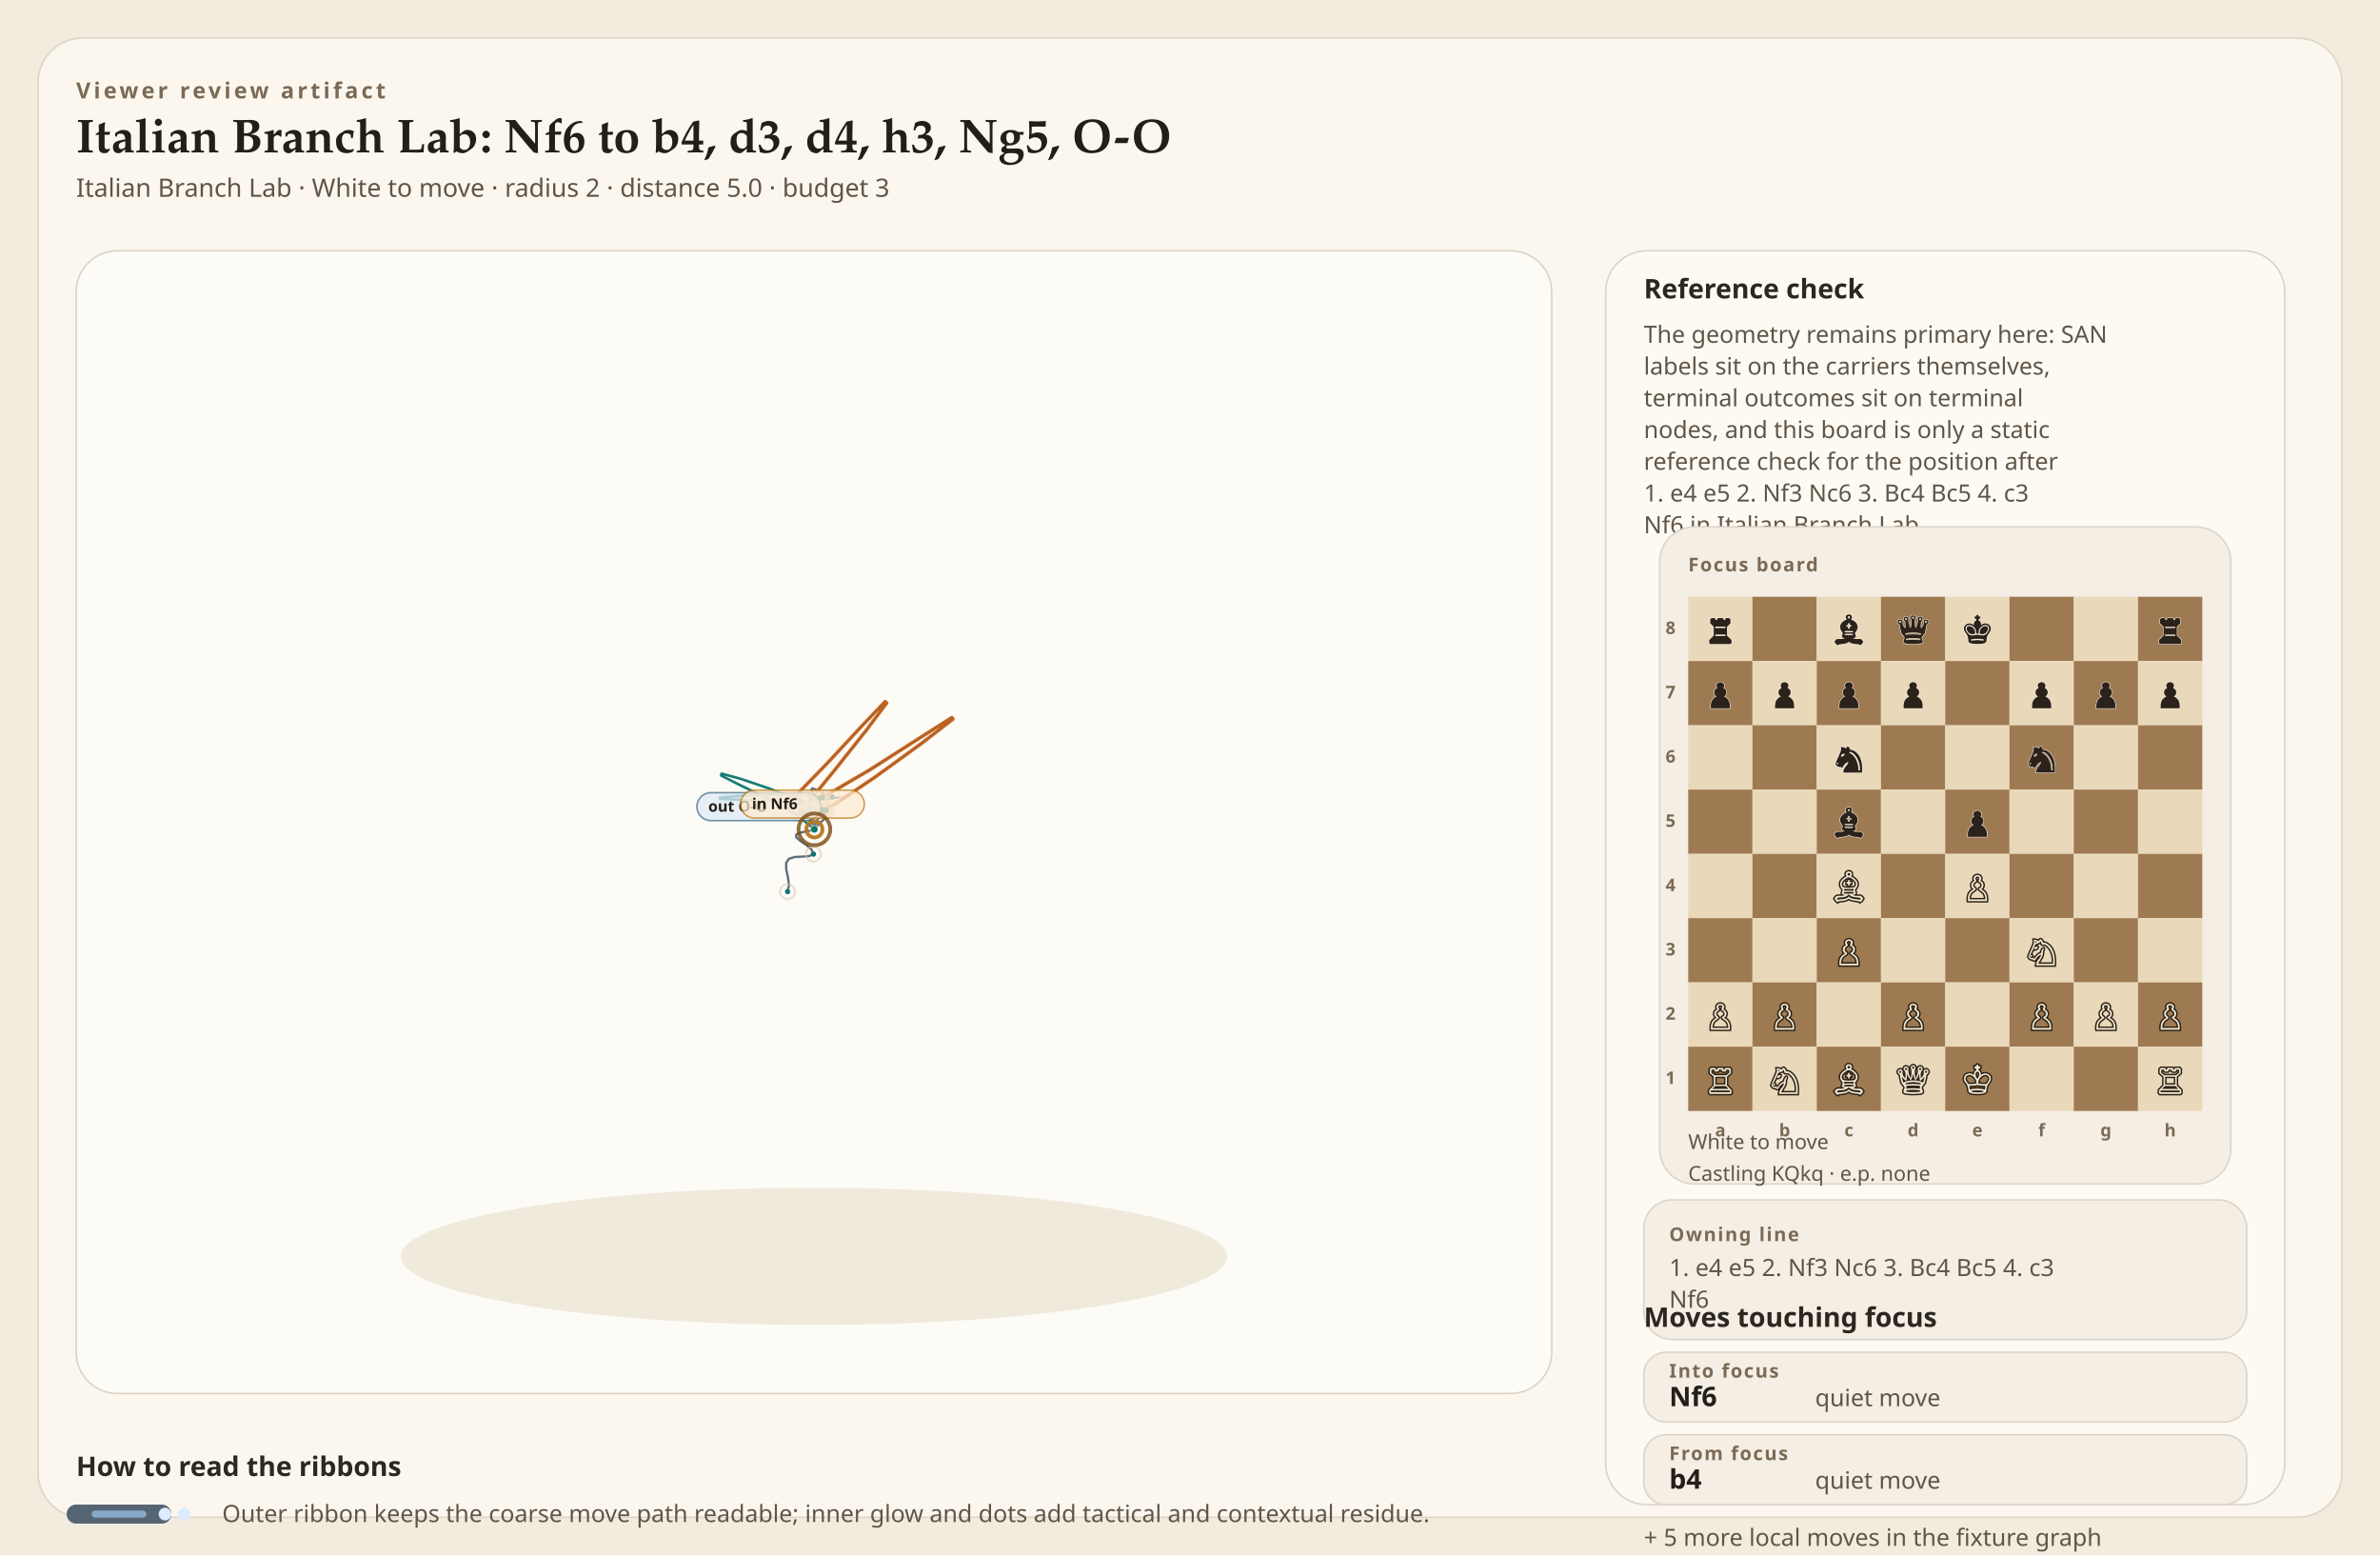
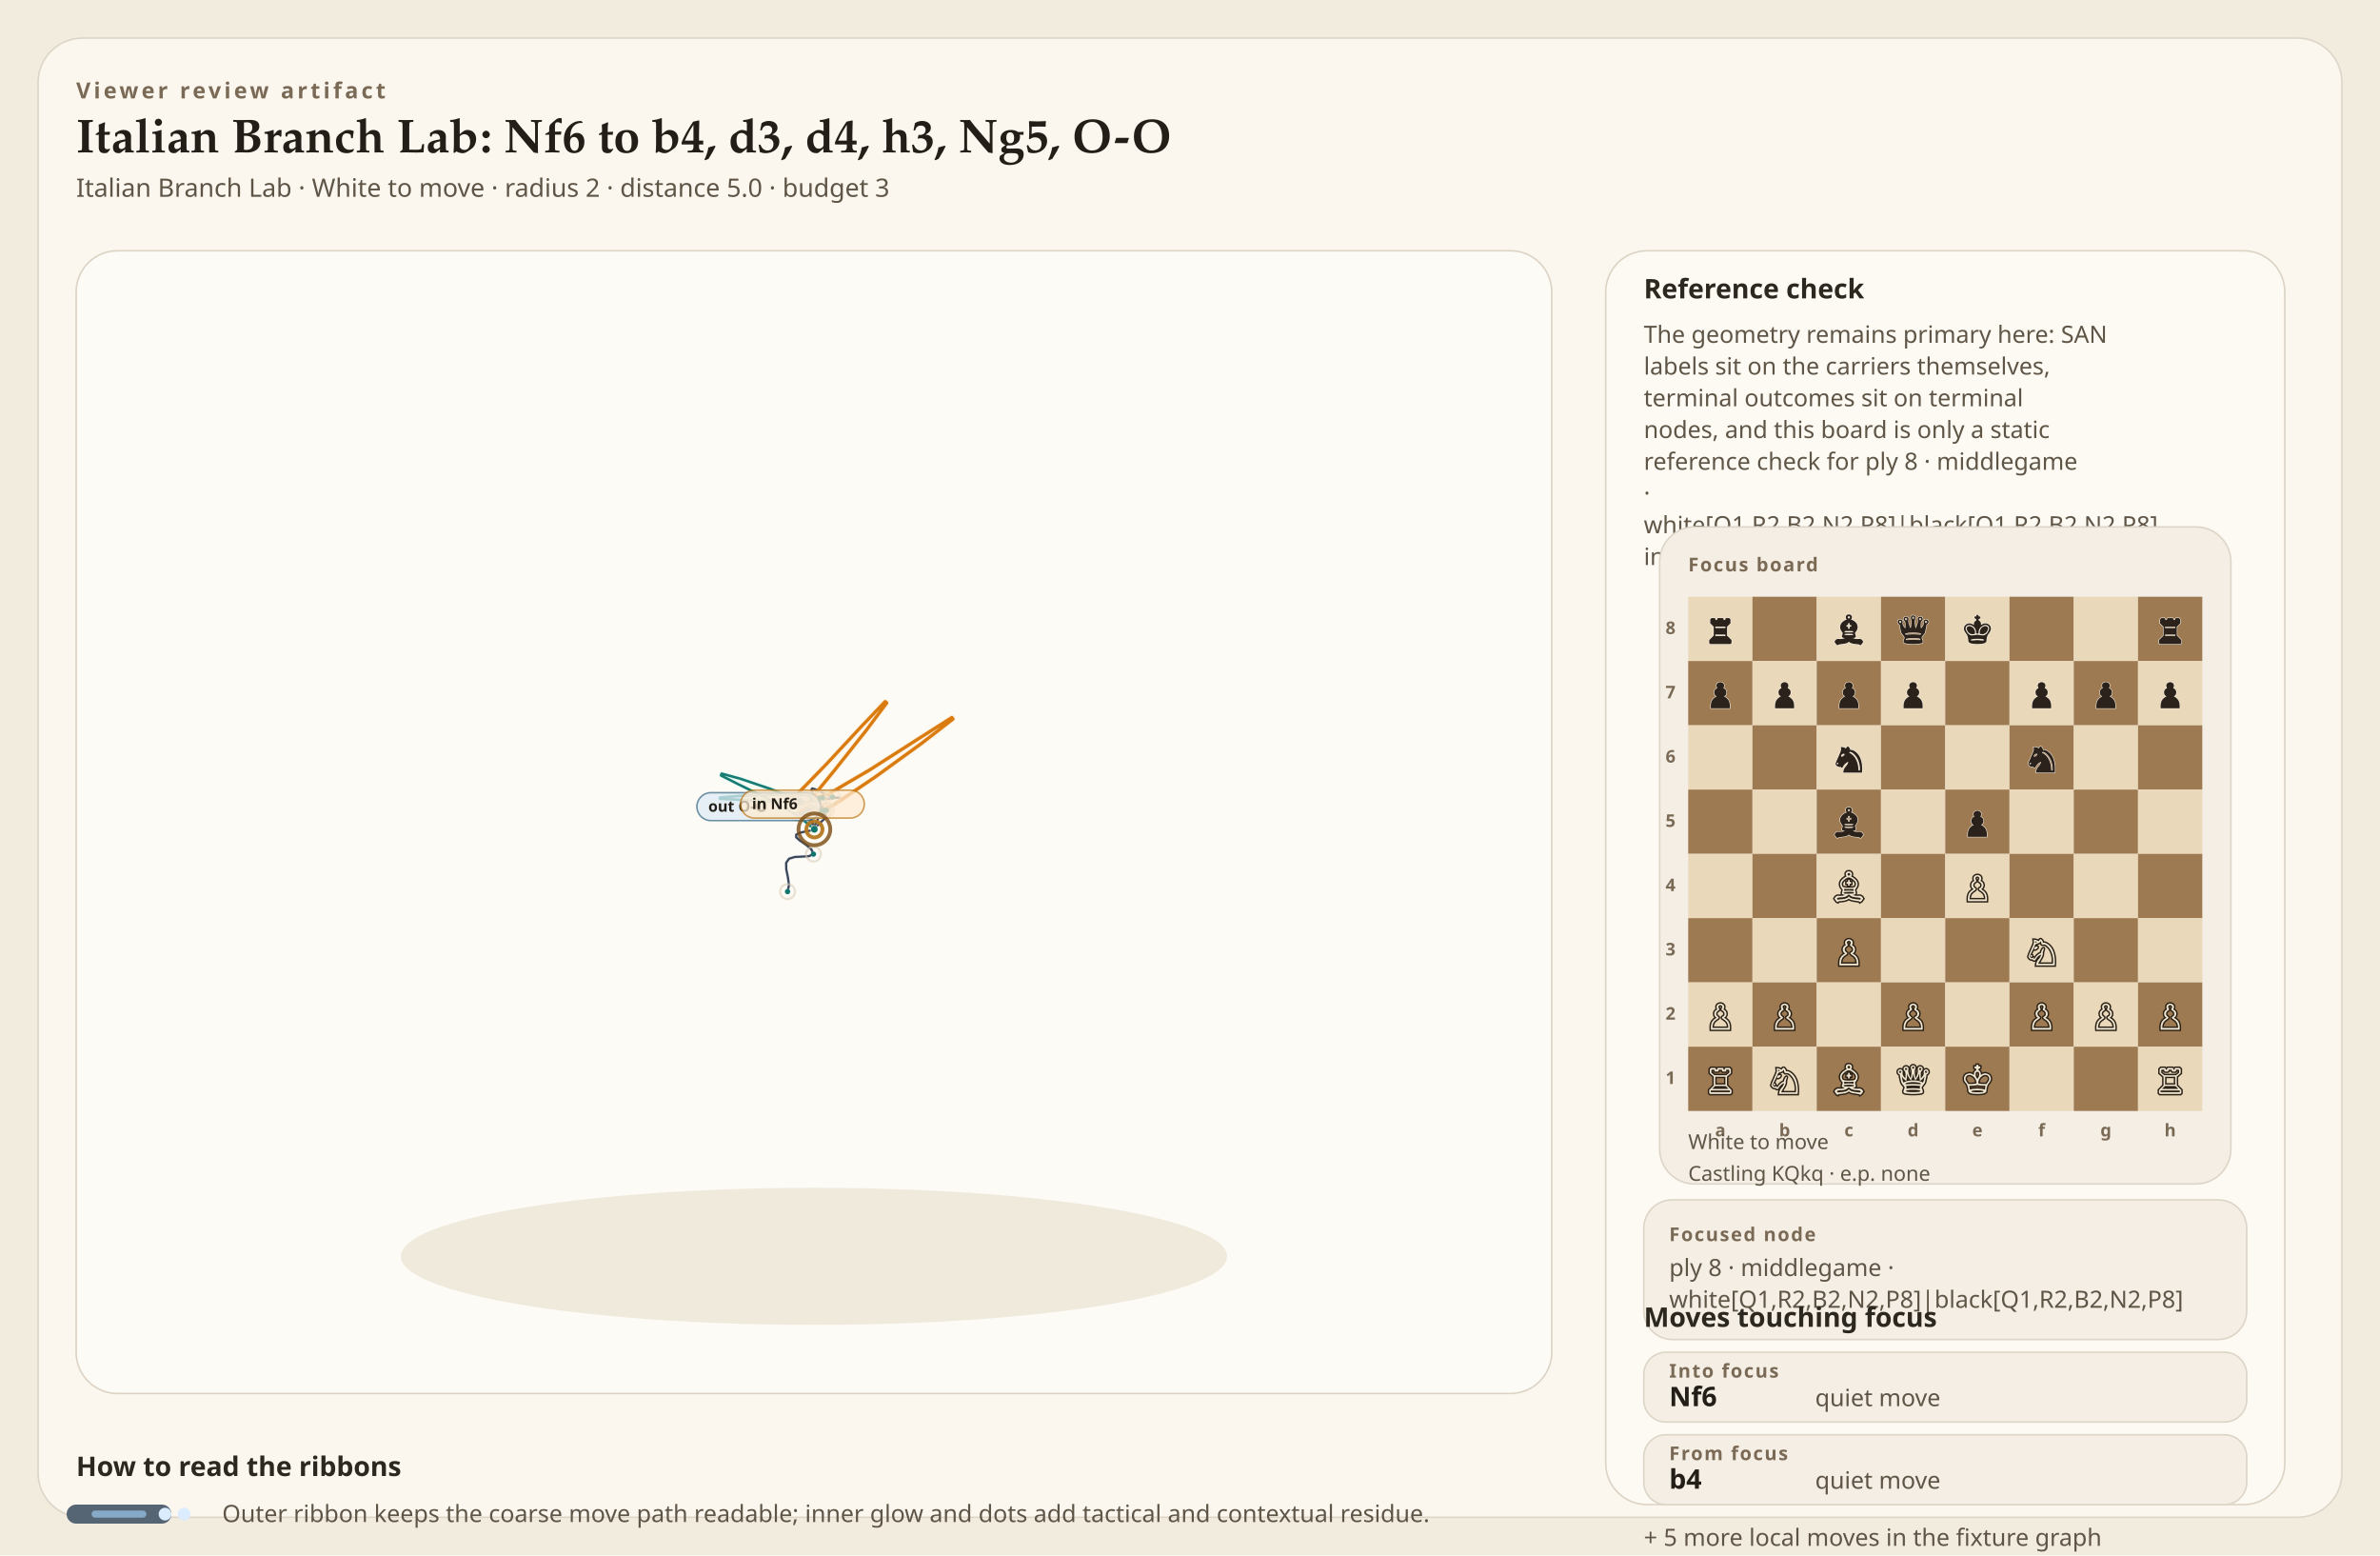
<svg xmlns="http://www.w3.org/2000/svg" width="1500" height="980" viewBox="0 0 1500 980">
  <style>.eyebrow { font: 700 14px "Avenir Next", "Segoe UI", sans-serif; letter-spacing: 0.14em; text-transform: uppercase; fill: #7a6a55; }.title { font: 700 30px "Iowan Old Style", "Palatino Linotype", serif; fill: #231f18; }.subtitle { font: 400 16px "Avenir Next", "Segoe UI", sans-serif; fill: #5f5547; }.section { font: 700 17px "Avenir Next", "Segoe UI", sans-serif; fill: #2c271f; }.section-small { font: 700 17px "Avenir Next", "Segoe UI", sans-serif; fill: #231f18; }.copy { font: 400 15px "Avenir Next", "Segoe UI", sans-serif; fill: #5f5547; }.metric-label { font: 700 12px "Avenir Next", "Segoe UI", sans-serif; letter-spacing: 0.08em; text-transform: uppercase; fill: #7a6a55; }.move-label { font: 700 12px "Avenir Next", "Segoe UI", sans-serif; fill: #231f18; }.board-label { font: 700 11px "Avenir Next", "Segoe UI", sans-serif; fill: #7a6a55; }.board-copy { font: 400 13px "Avenir Next", "Segoe UI", sans-serif; fill: #5f5547; }.board-piece { font: 700 28px "Georgia", "Times New Roman", serif; text-anchor: middle; dominant-baseline: middle; paint-order: stroke; }.board-piece.white { fill: #f0e6d0; stroke: #2b2116; stroke-width: 1.8px; }.board-piece.black { fill: #2a221b; stroke: #f7f0e4; stroke-width: 0.65px; }</style>
  <rect width="100%" height="100%" fill="#f2ecdf" />
  <rect x="24" y="24" width="1452" height="932" rx="28" fill="#fbf7ef" stroke="#ddd5c7" />
  <text x="48" y="62" class="eyebrow">Viewer review artifact</text>
  <text x="48" y="96" class="title">Italian Branch Lab: Nf6 to b4, d3, d4, h3, Ng5, O-O</text>
  <text x="48" y="124" class="subtitle">Italian Branch Lab · White to move · radius 2 · distance 5.0 · budget 3</text>
  <defs>
    <clipPath id="structure-panel-clip">
      <rect x="48" y="158" width="930" height="720" rx="26" />
    </clipPath>
  </defs>
  <rect x="48" y="158" width="930" height="720" rx="26" fill="#fdfbf6" stroke="#dcd3c4" />
  <ellipse cx="513" cy="791.6" rx="260.4" ry="43.2" fill="#ece3d3" opacity="0.72" />
  <g clip-path="url(#structure-panel-clip)">
-     <path d="M519.469 510.677 L506.879 506.919 L486.204 504.856 L466.015 503.913 L453.783 503.311 L453.725 502.517 L465.844 501.51 L485.923 500.768 L506.487 500.992 L518.953 502.685 " fill="none" stroke="#cdeae6" stroke-width="2.54" stroke-linecap="round" stroke-linejoin="round" opacity="0.32" />
+     <path d="M519.469 510.677 L506.879 506.919 L486.204 504.856 L466.015 503.913 L453.783 503.311 L453.725 502.517 L465.844 501.51 L485.923 500.768 L506.487 500.992 L518.953 502.685 " fill="none" stroke="#99f6e4" stroke-width="2.54" stroke-linecap="round" stroke-linejoin="round" opacity="0.32" />
    <path d="M519.469 510.677 L506.879 506.919 L486.204 504.856 L466.015 503.913 L453.783 503.311 L453.725 502.517 L465.844 501.51 L485.923 500.768 L506.487 500.992 L518.953 502.685 " fill="none" stroke="#0f766e" stroke-width="1.584" stroke-linecap="round" stroke-linejoin="round" opacity="0.96" />
-     <path d="M513.277 522.567 L502.33 513.446 L483.715 503.119 L465.406 494.179 L454.439 488.611 L454.818 487.441 L466.557 490.644 L485.684 497.12 L505.203 504.775 L517.163 510.903 " fill="none" stroke="#cdeae6" stroke-width="2.54" stroke-linecap="round" stroke-linejoin="round" opacity="0.32" />
+     <path d="M513.277 522.567 L502.33 513.446 L483.715 503.119 L465.406 494.179 L454.439 488.611 L454.818 487.441 L466.557 490.644 L485.684 497.12 L505.203 504.775 L517.163 510.903 " fill="none" stroke="#99f6e4" stroke-width="2.54" stroke-linecap="round" stroke-linejoin="round" opacity="0.32" />
    <path d="M513.277 522.567 L502.33 513.446 L483.715 503.119 L465.406 494.179 L454.439 488.611 L454.818 487.441 L466.557 490.644 L485.684 497.12 L505.203 504.775 L517.163 510.903 " fill="none" stroke="#0f766e" stroke-width="1.584" stroke-linecap="round" stroke-linejoin="round" opacity="0.96" />
-     <path d="M512.669 538.168 L511.364 535.14 L507.999 532.256 L504.211 529.679 L501.78 527.526 L501.842 525.849 L504.402 524.628 L508.324 523.775 L511.829 523.147 L513.277 522.567 " fill="none" stroke="#d9e2ea" stroke-width="2.263" stroke-linecap="round" stroke-linejoin="round" opacity="0.32" />
-     <path d="M512.669 538.168 L511.364 535.14 L507.999 532.256 L504.211 529.679 L501.78 527.526 L501.842 525.849 L504.402 524.628 L508.324 523.775 L511.829 523.147 L513.277 522.567 " fill="none" stroke="#566574" stroke-width="1.411" stroke-linecap="round" stroke-linejoin="round" opacity="0.96" />
-     <path d="M513.277 522.567 L512.682 519.487 L510.174 515.626 L507.269 511.849 L505.62 509.048 L506.284 507.769 L509.268 508 L513.532 509.165 L517.437 510.351 L519.469 510.677 " fill="none" stroke="#d9e2ea" stroke-width="2.263" stroke-linecap="round" stroke-linejoin="round" opacity="0.32" />
-     <path d="M513.277 522.567 L512.682 519.487 L510.174 515.626 L507.269 511.849 L505.62 509.048 L506.284 507.769 L509.268 508 L513.532 509.165 L517.437 510.351 L519.469 510.677 " fill="none" stroke="#566574" stroke-width="1.411" stroke-linecap="round" stroke-linejoin="round" opacity="0.96" />
-     <path d="M518.661 510.754 L518.057 508.061 L515.648 504.264 L512.876 500.439 L511.312 497.711 L511.962 496.787 L514.832 497.658 L518.932 499.6 L522.701 501.47 L524.704 502.185 " fill="none" stroke="#d9e2ea" stroke-width="2.286" stroke-linecap="round" stroke-linejoin="round" opacity="0.32" />
-     <path d="M518.661 510.754 L518.057 508.061 L515.648 504.264 L512.876 500.439 L511.312 497.711 L511.962 496.787 L514.832 497.658 L518.932 499.6 L522.701 501.47 L524.704 502.185 " fill="none" stroke="#566574" stroke-width="1.426" stroke-linecap="round" stroke-linejoin="round" opacity="0.96" />
-     <path d="M496.369 561.778 L497.256 557.694 L496.582 552.719 L495.542 547.727 L495.477 543.648 L497.256 541.065 L500.89 539.965 L505.531 539.741 L509.855 539.439 L512.669 538.168 " fill="none" stroke="#d9e2ea" stroke-width="2.216" stroke-linecap="round" stroke-linejoin="round" opacity="0.32" />
-     <path d="M496.369 561.778 L497.256 557.694 L496.582 552.719 L495.542 547.727 L495.477 543.648 L497.256 541.065 L500.89 539.965 L505.531 539.741 L509.855 539.439 L512.669 538.168 " fill="none" stroke="#566574" stroke-width="1.382" stroke-linecap="round" stroke-linejoin="round" opacity="0.96" />
-     <path d="M513.277 522.567 L512.646 520.099 L510.159 516.905 L507.271 513.689 L505.598 511.201 L506.184 509.912 L509.033 509.813 L513.109 510.42 L516.804 510.972 L518.661 510.754 " fill="none" stroke="#d9e2ea" stroke-width="2.216" stroke-linecap="round" stroke-linejoin="round" opacity="0.32" />
-     <path d="M513.277 522.567 L512.646 520.099 L510.159 516.905 L507.271 513.689 L505.598 511.201 L506.184 509.912 L509.033 509.813 L513.109 510.42 L516.804 510.972 L518.661 510.754 " fill="none" stroke="#566574" stroke-width="1.382" stroke-linecap="round" stroke-linejoin="round" opacity="0.96" />
-     <path d="M513.277 522.567 L512.97 519.92 L510.932 516.309 L508.519 512.626 L507.237 509.826 L508.061 508.514 L510.994 508.681 L515.076 509.711 L518.808 510.634 L520.836 510.549 " fill="none" stroke="#d9e2ea" stroke-width="2.216" stroke-linecap="round" stroke-linejoin="round" opacity="0.32" />
-     <path d="M513.277 522.567 L512.97 519.92 L510.932 516.309 L508.519 512.626 L507.237 509.826 L508.061 508.514 L510.994 508.681 L515.076 509.711 L518.808 510.634 L520.836 510.549 " fill="none" stroke="#566574" stroke-width="1.382" stroke-linecap="round" stroke-linejoin="round" opacity="0.96" />
-     <path d="M513.277 522.567 L513.836 521.367 L516.246 519.076 L519.096 516.388 L520.739 514.156 L520.09 512.958 L517.153 512.803 L513.019 513.129 L509.342 513.093 L507.538 512.002 " fill="none" stroke="#d9e2ea" stroke-width="2.216" stroke-linecap="round" stroke-linejoin="round" opacity="0.32" />
-     <path d="M513.277 522.567 L513.836 521.367 L516.246 519.076 L519.096 516.388 L520.739 514.156 L520.09 512.958 L517.153 512.803 L513.019 513.129 L509.342 513.093 L507.538 512.002 " fill="none" stroke="#566574" stroke-width="1.382" stroke-linecap="round" stroke-linejoin="round" opacity="0.96" />
-     <path d="M513.277 522.567 L513.145 521.124 L514.506 518.115 L516.22 514.596 L516.955 511.841 L515.834 510.704 L512.865 511.197 L508.939 512.477 L505.396 513.281 L503.382 512.554 " fill="none" stroke="#d9e2ea" stroke-width="2.216" stroke-linecap="round" stroke-linejoin="round" opacity="0.32" />
-     <path d="M513.277 522.567 L513.145 521.124 L514.506 518.115 L516.22 514.596 L516.955 511.841 L515.834 510.704 L512.865 511.197 L508.939 512.477 L505.396 513.281 L503.382 512.554 " fill="none" stroke="#566574" stroke-width="1.382" stroke-linecap="round" stroke-linejoin="round" opacity="0.96" />
-     <path d="M507.538 512.002 L508.434 511.18 L511.338 509.448 L514.727 507.376 L516.828 505.668 L516.468 504.799 L513.647 504.777 L509.542 505.137 L505.934 505.183 L504.345 504.347 " fill="none" stroke="#d9e2ea" stroke-width="2.216" stroke-linecap="round" stroke-linejoin="round" opacity="0.32" />
-     <path d="M507.538 512.002 L508.434 511.18 L511.338 509.448 L514.727 507.376 L516.828 505.668 L516.468 504.799 L513.647 504.777 L509.542 505.137 L505.934 505.183 L504.345 504.347 " fill="none" stroke="#566574" stroke-width="1.382" stroke-linecap="round" stroke-linejoin="round" opacity="0.96" />
-     <path d="M520.836 510.549 L521.705 509.62 L524.501 507.632 L527.746 505.272 L529.716 503.374 L529.276 502.504 L526.428 502.668 L522.313 503.313 L518.658 503.612 L516.945 502.88 " fill="none" stroke="#d9e2ea" stroke-width="2.216" stroke-linecap="round" stroke-linejoin="round" opacity="0.32" />
-     <path d="M520.836 510.549 L521.705 509.62 L524.501 507.632 L527.746 505.272 L529.716 503.374 L529.276 502.504 L526.428 502.668 L522.313 503.313 L518.658 503.612 L516.945 502.88 " fill="none" stroke="#566574" stroke-width="1.382" stroke-linecap="round" stroke-linejoin="round" opacity="0.96" />
-     <path d="M503.382 512.554 L509.107 505.919 L526.119 485.13 L546.099 459.981 L558.88 442.887 L557.876 442.051 L543.106 457.496 L521.206 481.074 L502.402 500.409 L495.031 505.701 " fill="none" stroke="#f2d2ae" stroke-width="3.263" stroke-linecap="round" stroke-linejoin="round" opacity="0.32" />
-     <path d="M503.382 512.554 L509.107 505.919 L526.119 485.13 L546.099 459.981 L558.88 442.887 L557.876 442.051 L543.106 457.496 L521.206 481.074 L502.402 500.409 L495.031 505.701 " fill="none" stroke="#b85c1b" stroke-width="2.035" stroke-linecap="round" stroke-linejoin="round" opacity="0.96" />
-     <path d="M517.163 510.903 L526.356 506.566 L551.525 489.616 L581.195 468.097 L600.594 453.062 L599.892 452.115 L579.11 465.296 L548.126 485.088 L521.767 500.493 L511.526 503.459 " fill="none" stroke="#f2d2ae" stroke-width="3.309" stroke-linecap="round" stroke-linejoin="round" opacity="0.32" />
-     <path d="M517.163 510.903 L526.356 506.566 L551.525 489.616 L581.195 468.097 L600.594 453.062 L599.892 452.115 L579.11 465.296 L548.126 485.088 L521.767 500.493 L511.526 503.459 " fill="none" stroke="#b85c1b" stroke-width="2.064" stroke-linecap="round" stroke-linejoin="round" opacity="0.96" />
+     <path d="M512.669 538.168 L511.364 535.14 L507.999 532.256 L504.211 529.679 L501.78 527.526 L501.842 525.849 L504.402 524.628 L508.324 523.775 L511.829 523.147 L513.277 522.567 " fill="none" stroke="#cbd5e1" stroke-width="2.263" stroke-linecap="round" stroke-linejoin="round" opacity="0.32" />
+     <path d="M512.669 538.168 L511.364 535.14 L507.999 532.256 L504.211 529.679 L501.78 527.526 L501.842 525.849 L504.402 524.628 L508.324 523.775 L511.829 523.147 L513.277 522.567 " fill="none" stroke="#334155" stroke-width="1.411" stroke-linecap="round" stroke-linejoin="round" opacity="0.96" />
+     <path d="M513.277 522.567 L512.682 519.487 L510.174 515.626 L507.269 511.849 L505.62 509.048 L506.284 507.769 L509.268 508 L513.532 509.165 L517.437 510.351 L519.469 510.677 " fill="none" stroke="#cbd5e1" stroke-width="2.263" stroke-linecap="round" stroke-linejoin="round" opacity="0.32" />
+     <path d="M513.277 522.567 L512.682 519.487 L510.174 515.626 L507.269 511.849 L505.62 509.048 L506.284 507.769 L509.268 508 L513.532 509.165 L517.437 510.351 L519.469 510.677 " fill="none" stroke="#334155" stroke-width="1.411" stroke-linecap="round" stroke-linejoin="round" opacity="0.96" />
+     <path d="M518.661 510.754 L518.057 508.061 L515.648 504.264 L512.876 500.439 L511.312 497.711 L511.962 496.787 L514.832 497.658 L518.932 499.6 L522.701 501.47 L524.704 502.185 " fill="none" stroke="#cbd5e1" stroke-width="2.286" stroke-linecap="round" stroke-linejoin="round" opacity="0.32" />
+     <path d="M518.661 510.754 L518.057 508.061 L515.648 504.264 L512.876 500.439 L511.312 497.711 L511.962 496.787 L514.832 497.658 L518.932 499.6 L522.701 501.47 L524.704 502.185 " fill="none" stroke="#334155" stroke-width="1.426" stroke-linecap="round" stroke-linejoin="round" opacity="0.96" />
+     <path d="M496.369 561.778 L497.256 557.694 L496.582 552.719 L495.542 547.727 L495.477 543.648 L497.256 541.065 L500.89 539.965 L505.531 539.741 L509.855 539.439 L512.669 538.168 " fill="none" stroke="#cbd5e1" stroke-width="2.216" stroke-linecap="round" stroke-linejoin="round" opacity="0.32" />
+     <path d="M496.369 561.778 L497.256 557.694 L496.582 552.719 L495.542 547.727 L495.477 543.648 L497.256 541.065 L500.89 539.965 L505.531 539.741 L509.855 539.439 L512.669 538.168 " fill="none" stroke="#334155" stroke-width="1.382" stroke-linecap="round" stroke-linejoin="round" opacity="0.96" />
+     <path d="M513.277 522.567 L512.646 520.099 L510.159 516.905 L507.271 513.689 L505.598 511.201 L506.184 509.912 L509.033 509.813 L513.109 510.42 L516.804 510.972 L518.661 510.754 " fill="none" stroke="#cbd5e1" stroke-width="2.216" stroke-linecap="round" stroke-linejoin="round" opacity="0.32" />
+     <path d="M513.277 522.567 L512.646 520.099 L510.159 516.905 L507.271 513.689 L505.598 511.201 L506.184 509.912 L509.033 509.813 L513.109 510.42 L516.804 510.972 L518.661 510.754 " fill="none" stroke="#334155" stroke-width="1.382" stroke-linecap="round" stroke-linejoin="round" opacity="0.96" />
+     <path d="M513.277 522.567 L512.97 519.92 L510.932 516.309 L508.519 512.626 L507.237 509.826 L508.061 508.514 L510.994 508.681 L515.076 509.711 L518.808 510.634 L520.836 510.549 " fill="none" stroke="#cbd5e1" stroke-width="2.216" stroke-linecap="round" stroke-linejoin="round" opacity="0.32" />
+     <path d="M513.277 522.567 L512.97 519.92 L510.932 516.309 L508.519 512.626 L507.237 509.826 L508.061 508.514 L510.994 508.681 L515.076 509.711 L518.808 510.634 L520.836 510.549 " fill="none" stroke="#334155" stroke-width="1.382" stroke-linecap="round" stroke-linejoin="round" opacity="0.96" />
+     <path d="M513.277 522.567 L513.836 521.367 L516.246 519.076 L519.096 516.388 L520.739 514.156 L520.09 512.958 L517.153 512.803 L513.019 513.129 L509.342 513.093 L507.538 512.002 " fill="none" stroke="#cbd5e1" stroke-width="2.216" stroke-linecap="round" stroke-linejoin="round" opacity="0.32" />
+     <path d="M513.277 522.567 L513.836 521.367 L516.246 519.076 L519.096 516.388 L520.739 514.156 L520.09 512.958 L517.153 512.803 L513.019 513.129 L509.342 513.093 L507.538 512.002 " fill="none" stroke="#334155" stroke-width="1.382" stroke-linecap="round" stroke-linejoin="round" opacity="0.96" />
+     <path d="M513.277 522.567 L513.145 521.124 L514.506 518.115 L516.22 514.596 L516.955 511.841 L515.834 510.704 L512.865 511.197 L508.939 512.477 L505.396 513.281 L503.382 512.554 " fill="none" stroke="#cbd5e1" stroke-width="2.216" stroke-linecap="round" stroke-linejoin="round" opacity="0.32" />
+     <path d="M513.277 522.567 L513.145 521.124 L514.506 518.115 L516.22 514.596 L516.955 511.841 L515.834 510.704 L512.865 511.197 L508.939 512.477 L505.396 513.281 L503.382 512.554 " fill="none" stroke="#334155" stroke-width="1.382" stroke-linecap="round" stroke-linejoin="round" opacity="0.96" />
+     <path d="M507.538 512.002 L508.434 511.18 L511.338 509.448 L514.727 507.376 L516.828 505.668 L516.468 504.799 L513.647 504.777 L509.542 505.137 L505.934 505.183 L504.345 504.347 " fill="none" stroke="#cbd5e1" stroke-width="2.216" stroke-linecap="round" stroke-linejoin="round" opacity="0.32" />
+     <path d="M507.538 512.002 L508.434 511.18 L511.338 509.448 L514.727 507.376 L516.828 505.668 L516.468 504.799 L513.647 504.777 L509.542 505.137 L505.934 505.183 L504.345 504.347 " fill="none" stroke="#334155" stroke-width="1.382" stroke-linecap="round" stroke-linejoin="round" opacity="0.96" />
+     <path d="M520.836 510.549 L521.705 509.62 L524.501 507.632 L527.746 505.272 L529.716 503.374 L529.276 502.504 L526.428 502.668 L522.313 503.313 L518.658 503.612 L516.945 502.88 " fill="none" stroke="#cbd5e1" stroke-width="2.216" stroke-linecap="round" stroke-linejoin="round" opacity="0.32" />
+     <path d="M520.836 510.549 L521.705 509.62 L524.501 507.632 L527.746 505.272 L529.716 503.374 L529.276 502.504 L526.428 502.668 L522.313 503.313 L518.658 503.612 L516.945 502.88 " fill="none" stroke="#334155" stroke-width="1.382" stroke-linecap="round" stroke-linejoin="round" opacity="0.96" />
+     <path d="M503.382 512.554 L509.107 505.919 L526.119 485.13 L546.099 459.981 L558.88 442.887 L557.876 442.051 L543.106 457.496 L521.206 481.074 L502.402 500.409 L495.031 505.701 " fill="none" stroke="#fed7aa" stroke-width="3.263" stroke-linecap="round" stroke-linejoin="round" opacity="0.32" />
+     <path d="M503.382 512.554 L509.107 505.919 L526.119 485.13 L546.099 459.981 L558.88 442.887 L557.876 442.051 L543.106 457.496 L521.206 481.074 L502.402 500.409 L495.031 505.701 " fill="none" stroke="#d97706" stroke-width="2.035" stroke-linecap="round" stroke-linejoin="round" opacity="0.96" />
+     <path d="M517.163 510.903 L526.356 506.566 L551.525 489.616 L581.195 468.097 L600.594 453.062 L599.892 452.115 L579.11 465.296 L548.126 485.088 L521.767 500.493 L511.526 503.459 " fill="none" stroke="#fed7aa" stroke-width="3.309" stroke-linecap="round" stroke-linejoin="round" opacity="0.32" />
+     <path d="M517.163 510.903 L526.356 506.566 L551.525 489.616 L581.195 468.097 L600.594 453.062 L599.892 452.115 L579.11 465.296 L548.126 485.088 L521.767 500.493 L511.526 503.459 " fill="none" stroke="#d97706" stroke-width="2.064" stroke-linecap="round" stroke-linejoin="round" opacity="0.96" />
    <circle cx="496.369" cy="561.778" r="1.914" fill="#f6efe1" opacity="0.22" />
    <circle cx="496.369" cy="561.778" r="1.679" fill="#0f766e" />
    <circle cx="496.369" cy="561.778" r="4.679" fill="none" stroke="#d8cbb3" stroke-width="1.4" opacity="0.55" />
    <circle cx="512.669" cy="538.168" r="1.914" fill="#f6efe1" opacity="0.22" />
    <circle cx="512.669" cy="538.168" r="1.679" fill="#0f766e" />
    <circle cx="512.669" cy="538.168" r="4.679" fill="none" stroke="#d8cbb3" stroke-width="1.4" opacity="0.55" />
    <circle cx="513.277" cy="522.567" r="2.891" fill="#fff5d6" opacity="0.46" />
    <circle cx="513.277" cy="522.567" r="2.095" fill="#0f766e" />
    <circle cx="513.277" cy="522.567" r="5.095" fill="none" stroke="#b7791f" stroke-width="2.4" opacity="0.95" />
    <circle cx="503.382" cy="512.554" r="1.914" fill="#f6efe1" opacity="0.22" />
    <circle cx="503.382" cy="512.554" r="1.679" fill="#0f766e" />
    <circle cx="503.382" cy="512.554" r="4.679" fill="none" stroke="#d8cbb3" stroke-width="1.4" opacity="0.55" />
    <circle cx="507.538" cy="512.002" r="1.914" fill="#f6efe1" opacity="0.22" />
    <circle cx="507.538" cy="512.002" r="1.679" fill="#0f766e" />
    <circle cx="507.538" cy="512.002" r="4.679" fill="none" stroke="#d8cbb3" stroke-width="1.4" opacity="0.55" />
    <circle cx="517.163" cy="510.903" r="1.914" fill="#f6efe1" opacity="0.22" />
    <circle cx="517.163" cy="510.903" r="1.679" fill="#0f766e" />
    <circle cx="517.163" cy="510.903" r="4.679" fill="none" stroke="#d8cbb3" stroke-width="1.4" opacity="0.55" />
    <circle cx="518.661" cy="510.754" r="1.914" fill="#f6efe1" opacity="0.22" />
    <circle cx="518.661" cy="510.754" r="1.679" fill="#0f766e" />
    <circle cx="518.661" cy="510.754" r="4.679" fill="none" stroke="#d8cbb3" stroke-width="1.4" opacity="0.55" />
    <circle cx="519.469" cy="510.677" r="1.914" fill="#f6efe1" opacity="0.22" />
    <circle cx="519.469" cy="510.677" r="1.679" fill="#0f766e" />
    <circle cx="519.469" cy="510.677" r="4.679" fill="none" stroke="#d8cbb3" stroke-width="1.4" opacity="0.55" />
    <circle cx="520.836" cy="510.549" r="1.914" fill="#f6efe1" opacity="0.22" />
    <circle cx="520.836" cy="510.549" r="1.679" fill="#0f766e" />
    <circle cx="520.836" cy="510.549" r="4.679" fill="none" stroke="#d8cbb3" stroke-width="1.4" opacity="0.55" />
    <circle cx="495.031" cy="505.701" r="1.914" fill="#f6efe1" opacity="0.22" />
    <circle cx="495.031" cy="505.701" r="1.679" fill="#0f766e" />
    <circle cx="495.031" cy="505.701" r="4.679" fill="none" stroke="#d8cbb3" stroke-width="1.4" opacity="0.55" />
    <circle cx="504.345" cy="504.347" r="1.914" fill="#f6efe1" opacity="0.22" />
    <circle cx="504.345" cy="504.347" r="1.679" fill="#0f766e" />
    <circle cx="504.345" cy="504.347" r="4.679" fill="none" stroke="#d8cbb3" stroke-width="1.4" opacity="0.55" />
    <circle cx="511.526" cy="503.459" r="1.914" fill="#f6efe1" opacity="0.22" />
    <circle cx="511.526" cy="503.459" r="1.679" fill="#0f766e" />
    <circle cx="511.526" cy="503.459" r="4.679" fill="none" stroke="#d8cbb3" stroke-width="1.4" opacity="0.55" />
    <circle cx="516.945" cy="502.88" r="1.914" fill="#f6efe1" opacity="0.22" />
    <circle cx="516.945" cy="502.88" r="1.679" fill="#0f766e" />
    <circle cx="516.945" cy="502.88" r="4.679" fill="none" stroke="#d8cbb3" stroke-width="1.4" opacity="0.55" />
    <circle cx="518.953" cy="502.685" r="1.914" fill="#f6efe1" opacity="0.22" />
    <circle cx="518.953" cy="502.685" r="1.679" fill="#0f766e" />
    <circle cx="518.953" cy="502.685" r="4.679" fill="none" stroke="#d8cbb3" stroke-width="1.4" opacity="0.55" />
    <circle cx="524.704" cy="502.185" r="1.914" fill="#f6efe1" opacity="0.22" />
    <circle cx="524.704" cy="502.185" r="1.679" fill="#0f766e" />
    <circle cx="524.704" cy="502.185" r="4.679" fill="none" stroke="#d8cbb3" stroke-width="1.4" opacity="0.55" />
    <rect x="439.218" y="499.441" width="78" height="17.6" rx="8.8" fill="#deebf4" stroke="#3a6b87" opacity="0.74" />
    <text x="446.418" y="511.441" class="move-label" style="font-size:9.6px">out O-O</text>
    <rect x="466.742" y="497.849" width="78" height="17.6" rx="8.8" fill="#fdebd2" stroke="#c27b1b" opacity="0.74" />
    <text x="473.942" y="509.849" class="move-label" style="font-size:9.6px">in Nf6</text>
    <circle cx="513.277" cy="522.567" r="10" fill="none" stroke="#7a4b12" stroke-width="2.4" opacity="0.8" />
  </g>
  <rect x="1012" y="158" width="428" height="790" rx="26" fill="#fdfaf3" stroke="#dcd3c4" />
  <text x="1036" y="188" class="section">Reference check</text>
  <text x="1036" y="216" class="copy">The geometry remains primary here: SAN</text>
  <text x="1036" y="236" class="copy">labels sit on the carriers themselves,</text>
  <text x="1036" y="256" class="copy">terminal outcomes sit on terminal</text>
  <text x="1036" y="276" class="copy">nodes, and this board is only a static</text>
-   <text x="1036" y="296" class="copy">reference check for the position after</text>
-   <text x="1036" y="316" class="copy">1. e4 e5 2. Nf3 Nc6 3. Bc4 Bc5 4. c3</text>
-   <text x="1036" y="336" class="copy">Nf6 in Italian Branch Lab.</text>
+   <text x="1036" y="296" class="copy">reference check for ply 8 · middlegame</text>
+   <text x="1036" y="316" class="copy">·</text>
+   <text x="1036" y="336" class="copy">white[Q1,R2,B2,N2,P8]|black[Q1,R2,B2,N2,P8]</text>
+   <text x="1036" y="356" class="copy">in Italian Branch Lab.</text>
  <rect x="1046" y="332" width="360" height="414" rx="22" fill="#f4eee4" stroke="#ddd5c7" />
  <text x="1064" y="360" class="metric-label">Focus board</text>
  <rect x="1064" y="376" width="40.5" height="40.5" fill="#ead8ba" />
  <text x="1084.25" y="397.87" class="board-piece black">♜</text>
  <text x="1056" y="399.49" class="board-label" text-anchor="end">8</text>
  <rect x="1104.5" y="376" width="40.5" height="40.5" fill="#9e7a52" />
  <rect x="1145" y="376" width="40.5" height="40.5" fill="#ead8ba" />
  <text x="1165.25" y="397.87" class="board-piece black">♝</text>
  <rect x="1185.5" y="376" width="40.5" height="40.5" fill="#9e7a52" />
  <text x="1205.75" y="397.87" class="board-piece black">♛</text>
  <rect x="1226" y="376" width="40.5" height="40.5" fill="#ead8ba" />
  <text x="1246.25" y="397.87" class="board-piece black">♚</text>
  <rect x="1266.5" y="376" width="40.5" height="40.5" fill="#9e7a52" />
  <rect x="1307" y="376" width="40.5" height="40.5" fill="#ead8ba" />
  <rect x="1347.5" y="376" width="40.5" height="40.5" fill="#9e7a52" />
  <text x="1367.75" y="397.87" class="board-piece black">♜</text>
  <rect x="1064" y="416.5" width="40.5" height="40.5" fill="#9e7a52" />
  <text x="1084.25" y="438.37" class="board-piece black">♟</text>
  <text x="1056" y="439.99" class="board-label" text-anchor="end">7</text>
  <rect x="1104.5" y="416.5" width="40.5" height="40.5" fill="#ead8ba" />
  <text x="1124.75" y="438.37" class="board-piece black">♟</text>
  <rect x="1145" y="416.5" width="40.5" height="40.5" fill="#9e7a52" />
  <text x="1165.25" y="438.37" class="board-piece black">♟</text>
  <rect x="1185.5" y="416.5" width="40.5" height="40.5" fill="#ead8ba" />
  <text x="1205.75" y="438.37" class="board-piece black">♟</text>
  <rect x="1226" y="416.5" width="40.5" height="40.5" fill="#9e7a52" />
  <rect x="1266.5" y="416.5" width="40.5" height="40.5" fill="#ead8ba" />
  <text x="1286.75" y="438.37" class="board-piece black">♟</text>
  <rect x="1307" y="416.5" width="40.5" height="40.5" fill="#9e7a52" />
  <text x="1327.25" y="438.37" class="board-piece black">♟</text>
  <rect x="1347.5" y="416.5" width="40.5" height="40.5" fill="#ead8ba" />
  <text x="1367.75" y="438.37" class="board-piece black">♟</text>
  <rect x="1064" y="457" width="40.5" height="40.5" fill="#ead8ba" />
  <text x="1056" y="480.49" class="board-label" text-anchor="end">6</text>
  <rect x="1104.5" y="457" width="40.5" height="40.5" fill="#9e7a52" />
  <rect x="1145" y="457" width="40.5" height="40.5" fill="#ead8ba" />
  <text x="1165.25" y="478.87" class="board-piece black">♞</text>
  <rect x="1185.5" y="457" width="40.5" height="40.5" fill="#9e7a52" />
  <rect x="1226" y="457" width="40.5" height="40.5" fill="#ead8ba" />
  <rect x="1266.5" y="457" width="40.5" height="40.5" fill="#9e7a52" />
  <text x="1286.75" y="478.87" class="board-piece black">♞</text>
  <rect x="1307" y="457" width="40.5" height="40.5" fill="#ead8ba" />
  <rect x="1347.5" y="457" width="40.5" height="40.5" fill="#9e7a52" />
  <rect x="1064" y="497.5" width="40.5" height="40.5" fill="#9e7a52" />
  <text x="1056" y="520.99" class="board-label" text-anchor="end">5</text>
  <rect x="1104.5" y="497.5" width="40.5" height="40.5" fill="#ead8ba" />
  <rect x="1145" y="497.5" width="40.5" height="40.5" fill="#9e7a52" />
  <text x="1165.25" y="519.37" class="board-piece black">♝</text>
  <rect x="1185.5" y="497.5" width="40.5" height="40.5" fill="#ead8ba" />
  <rect x="1226" y="497.5" width="40.5" height="40.5" fill="#9e7a52" />
  <text x="1246.25" y="519.37" class="board-piece black">♟</text>
  <rect x="1266.5" y="497.5" width="40.5" height="40.5" fill="#ead8ba" />
  <rect x="1307" y="497.5" width="40.5" height="40.5" fill="#9e7a52" />
  <rect x="1347.5" y="497.5" width="40.5" height="40.5" fill="#ead8ba" />
  <rect x="1064" y="538" width="40.5" height="40.5" fill="#ead8ba" />
  <text x="1056" y="561.49" class="board-label" text-anchor="end">4</text>
  <rect x="1104.5" y="538" width="40.5" height="40.5" fill="#9e7a52" />
  <rect x="1145" y="538" width="40.5" height="40.5" fill="#ead8ba" />
  <text x="1165.25" y="559.87" class="board-piece white">♗</text>
  <rect x="1185.5" y="538" width="40.5" height="40.5" fill="#9e7a52" />
  <rect x="1226" y="538" width="40.5" height="40.5" fill="#ead8ba" />
  <text x="1246.25" y="559.87" class="board-piece white">♙</text>
  <rect x="1266.5" y="538" width="40.5" height="40.5" fill="#9e7a52" />
  <rect x="1307" y="538" width="40.5" height="40.5" fill="#ead8ba" />
  <rect x="1347.5" y="538" width="40.5" height="40.5" fill="#9e7a52" />
  <rect x="1064" y="578.5" width="40.5" height="40.5" fill="#9e7a52" />
  <text x="1056" y="601.99" class="board-label" text-anchor="end">3</text>
  <rect x="1104.5" y="578.5" width="40.5" height="40.5" fill="#ead8ba" />
  <rect x="1145" y="578.5" width="40.5" height="40.5" fill="#9e7a52" />
  <text x="1165.25" y="600.37" class="board-piece white">♙</text>
  <rect x="1185.5" y="578.5" width="40.5" height="40.5" fill="#ead8ba" />
  <rect x="1226" y="578.5" width="40.5" height="40.5" fill="#9e7a52" />
  <rect x="1266.5" y="578.5" width="40.5" height="40.5" fill="#ead8ba" />
  <text x="1286.75" y="600.37" class="board-piece white">♘</text>
  <rect x="1307" y="578.5" width="40.5" height="40.5" fill="#9e7a52" />
  <rect x="1347.5" y="578.5" width="40.5" height="40.5" fill="#ead8ba" />
  <rect x="1064" y="619" width="40.5" height="40.5" fill="#ead8ba" />
  <text x="1084.25" y="640.87" class="board-piece white">♙</text>
  <text x="1056" y="642.49" class="board-label" text-anchor="end">2</text>
  <rect x="1104.5" y="619" width="40.5" height="40.5" fill="#9e7a52" />
  <text x="1124.75" y="640.87" class="board-piece white">♙</text>
  <rect x="1145" y="619" width="40.5" height="40.5" fill="#ead8ba" />
  <rect x="1185.5" y="619" width="40.5" height="40.5" fill="#9e7a52" />
  <text x="1205.75" y="640.87" class="board-piece white">♙</text>
  <rect x="1226" y="619" width="40.5" height="40.5" fill="#ead8ba" />
  <rect x="1266.5" y="619" width="40.5" height="40.5" fill="#9e7a52" />
  <text x="1286.75" y="640.87" class="board-piece white">♙</text>
  <rect x="1307" y="619" width="40.5" height="40.5" fill="#ead8ba" />
  <text x="1327.25" y="640.87" class="board-piece white">♙</text>
  <rect x="1347.5" y="619" width="40.5" height="40.5" fill="#9e7a52" />
  <text x="1367.75" y="640.87" class="board-piece white">♙</text>
  <rect x="1064" y="659.5" width="40.5" height="40.5" fill="#9e7a52" />
  <text x="1084.25" y="681.37" class="board-piece white">♖</text>
  <text x="1084.25" y="716" class="board-label" text-anchor="middle">a</text>
  <text x="1056" y="682.99" class="board-label" text-anchor="end">1</text>
  <rect x="1104.5" y="659.5" width="40.5" height="40.5" fill="#ead8ba" />
  <text x="1124.75" y="681.37" class="board-piece white">♘</text>
  <text x="1124.75" y="716" class="board-label" text-anchor="middle">b</text>
  <rect x="1145" y="659.5" width="40.5" height="40.5" fill="#9e7a52" />
  <text x="1165.25" y="681.37" class="board-piece white">♗</text>
  <text x="1165.25" y="716" class="board-label" text-anchor="middle">c</text>
  <rect x="1185.5" y="659.5" width="40.5" height="40.5" fill="#ead8ba" />
  <text x="1205.75" y="681.37" class="board-piece white">♕</text>
  <text x="1205.75" y="716" class="board-label" text-anchor="middle">d</text>
  <rect x="1226" y="659.5" width="40.5" height="40.5" fill="#9e7a52" />
  <text x="1246.25" y="681.37" class="board-piece white">♔</text>
  <text x="1246.25" y="716" class="board-label" text-anchor="middle">e</text>
  <rect x="1266.5" y="659.5" width="40.5" height="40.5" fill="#ead8ba" />
  <text x="1286.75" y="716" class="board-label" text-anchor="middle">f</text>
  <rect x="1307" y="659.5" width="40.5" height="40.5" fill="#9e7a52" />
  <text x="1327.25" y="716" class="board-label" text-anchor="middle">g</text>
  <rect x="1347.5" y="659.5" width="40.5" height="40.5" fill="#ead8ba" />
  <text x="1367.75" y="681.37" class="board-piece white">♖</text>
  <text x="1367.75" y="716" class="board-label" text-anchor="middle">h</text>
  <text x="1064" y="724" class="board-copy">White to move</text>
  <text x="1064" y="744" class="board-copy">Castling KQkq · e.p. none</text>
  <rect x="1036" y="756" width="380" height="88" rx="18" fill="#f4eee4" stroke="#ddd5c7" />
-   <text x="1052" y="782" class="metric-label">Owning line</text>
-   <text x="1052" y="804" class="copy">1. e4 e5 2. Nf3 Nc6 3. Bc4 Bc5 4. c3</text>
-   <text x="1052" y="824" class="copy">Nf6</text>
+   <text x="1052" y="782" class="metric-label">Focused node</text>
+   <text x="1052" y="804" class="copy">ply 8 · middlegame ·</text>
+   <text x="1052" y="824" class="copy">white[Q1,R2,B2,N2,P8]|black[Q1,R2,B2,N2,P8]</text>
  <text x="1036" y="836" class="section">Moves touching focus</text>
  <rect x="1036" y="852" width="380" height="44" rx="14" fill="#f4eee4" stroke="#ddd5c7" />
  <text x="1052" y="868" class="metric-label">Into focus</text>
  <text x="1052" y="886" class="section-small">Nf6</text>
  <text x="1144" y="886" class="copy">quiet move</text>
  <rect x="1036" y="904" width="380" height="44" rx="14" fill="#f4eee4" stroke="#ddd5c7" />
  <text x="1052" y="920" class="metric-label">From focus</text>
  <text x="1052" y="938" class="section-small">b4</text>
  <text x="1144" y="938" class="copy">quiet move</text>
  <text x="1036" y="974" class="copy">+ 5 more local moves in the fixture graph</text>
  <text x="48" y="930" class="section">How to read the ribbons</text>
  <line x1="48" y1="954" x2="102" y2="954" stroke="#566574" stroke-width="12" stroke-linecap="round" />
  <line x1="60" y1="954" x2="90" y2="954" stroke="#87a9c8" stroke-width="4.5" stroke-linecap="round" />
  <circle cx="104" cy="954" r="4" fill="#dcecff" />
  <circle cx="116" cy="954" r="4" fill="#dcecff" />
  <text x="140" y="959" class="copy">Outer ribbon keeps the coarse move path readable; inner glow and dots add tactical and contextual residue.</text>
</svg>
